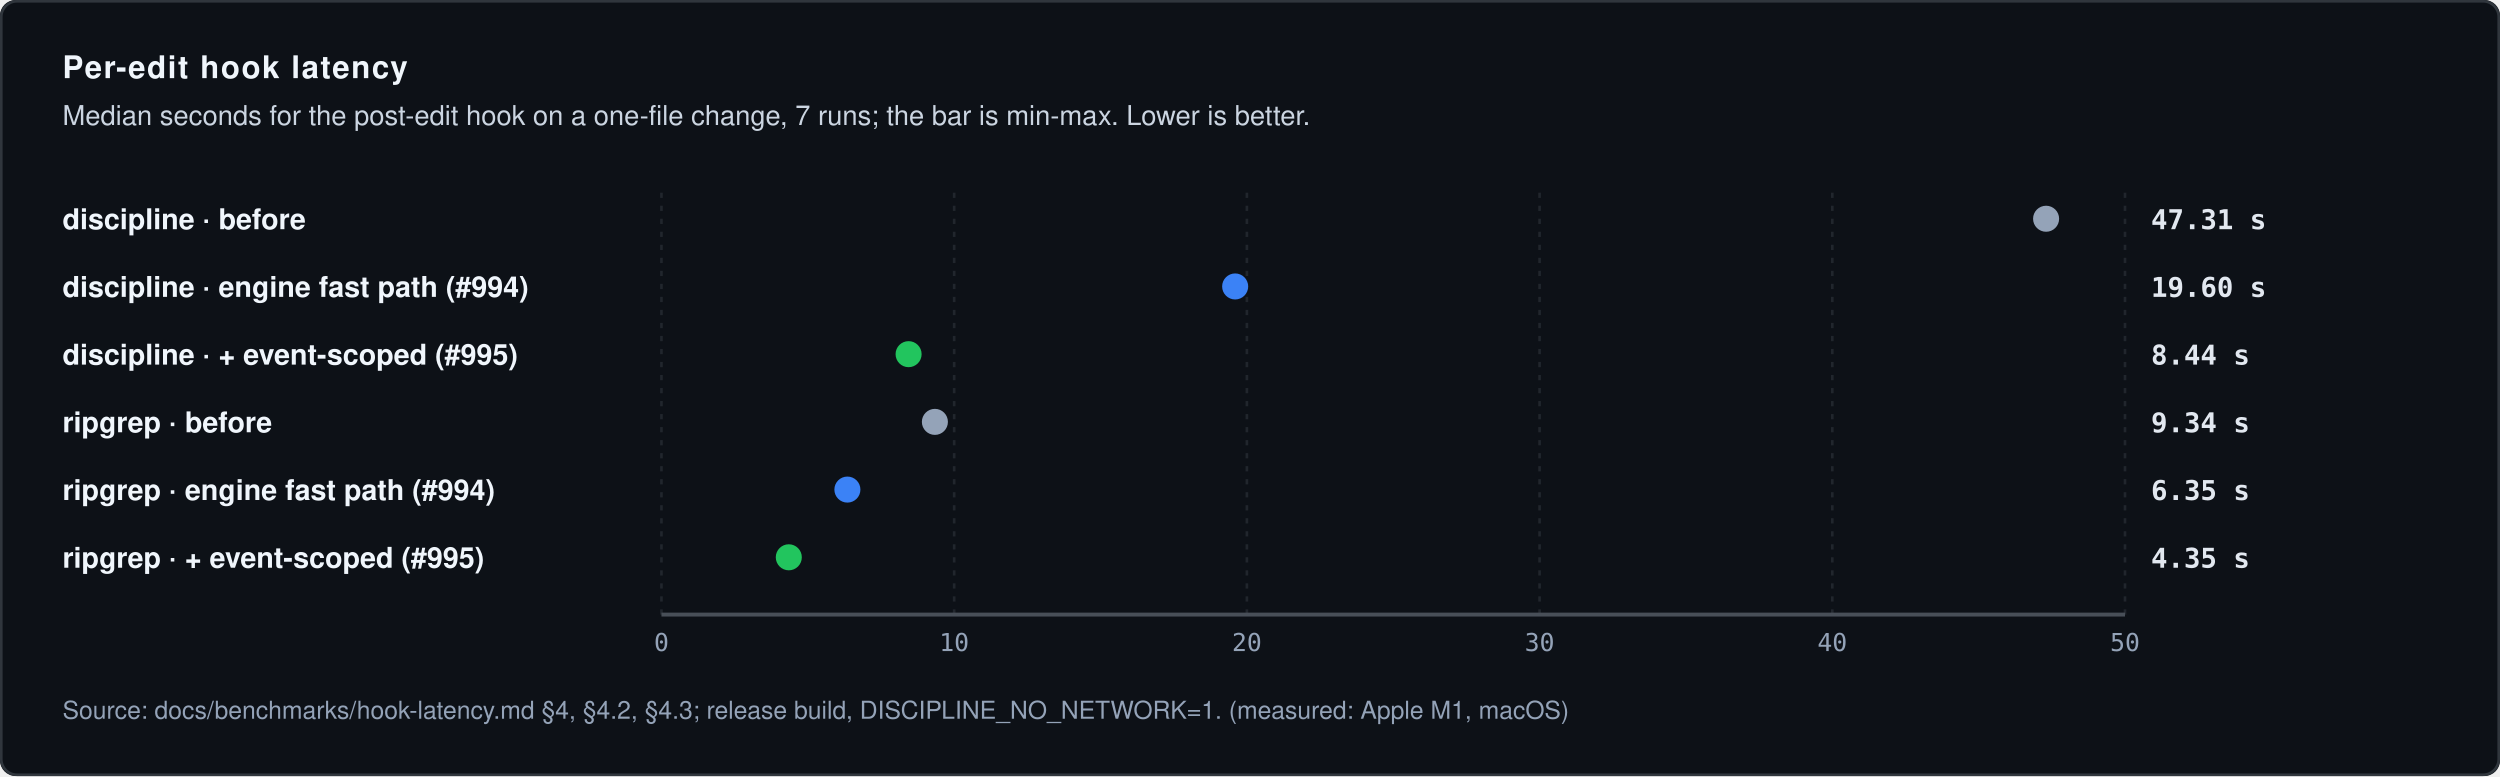
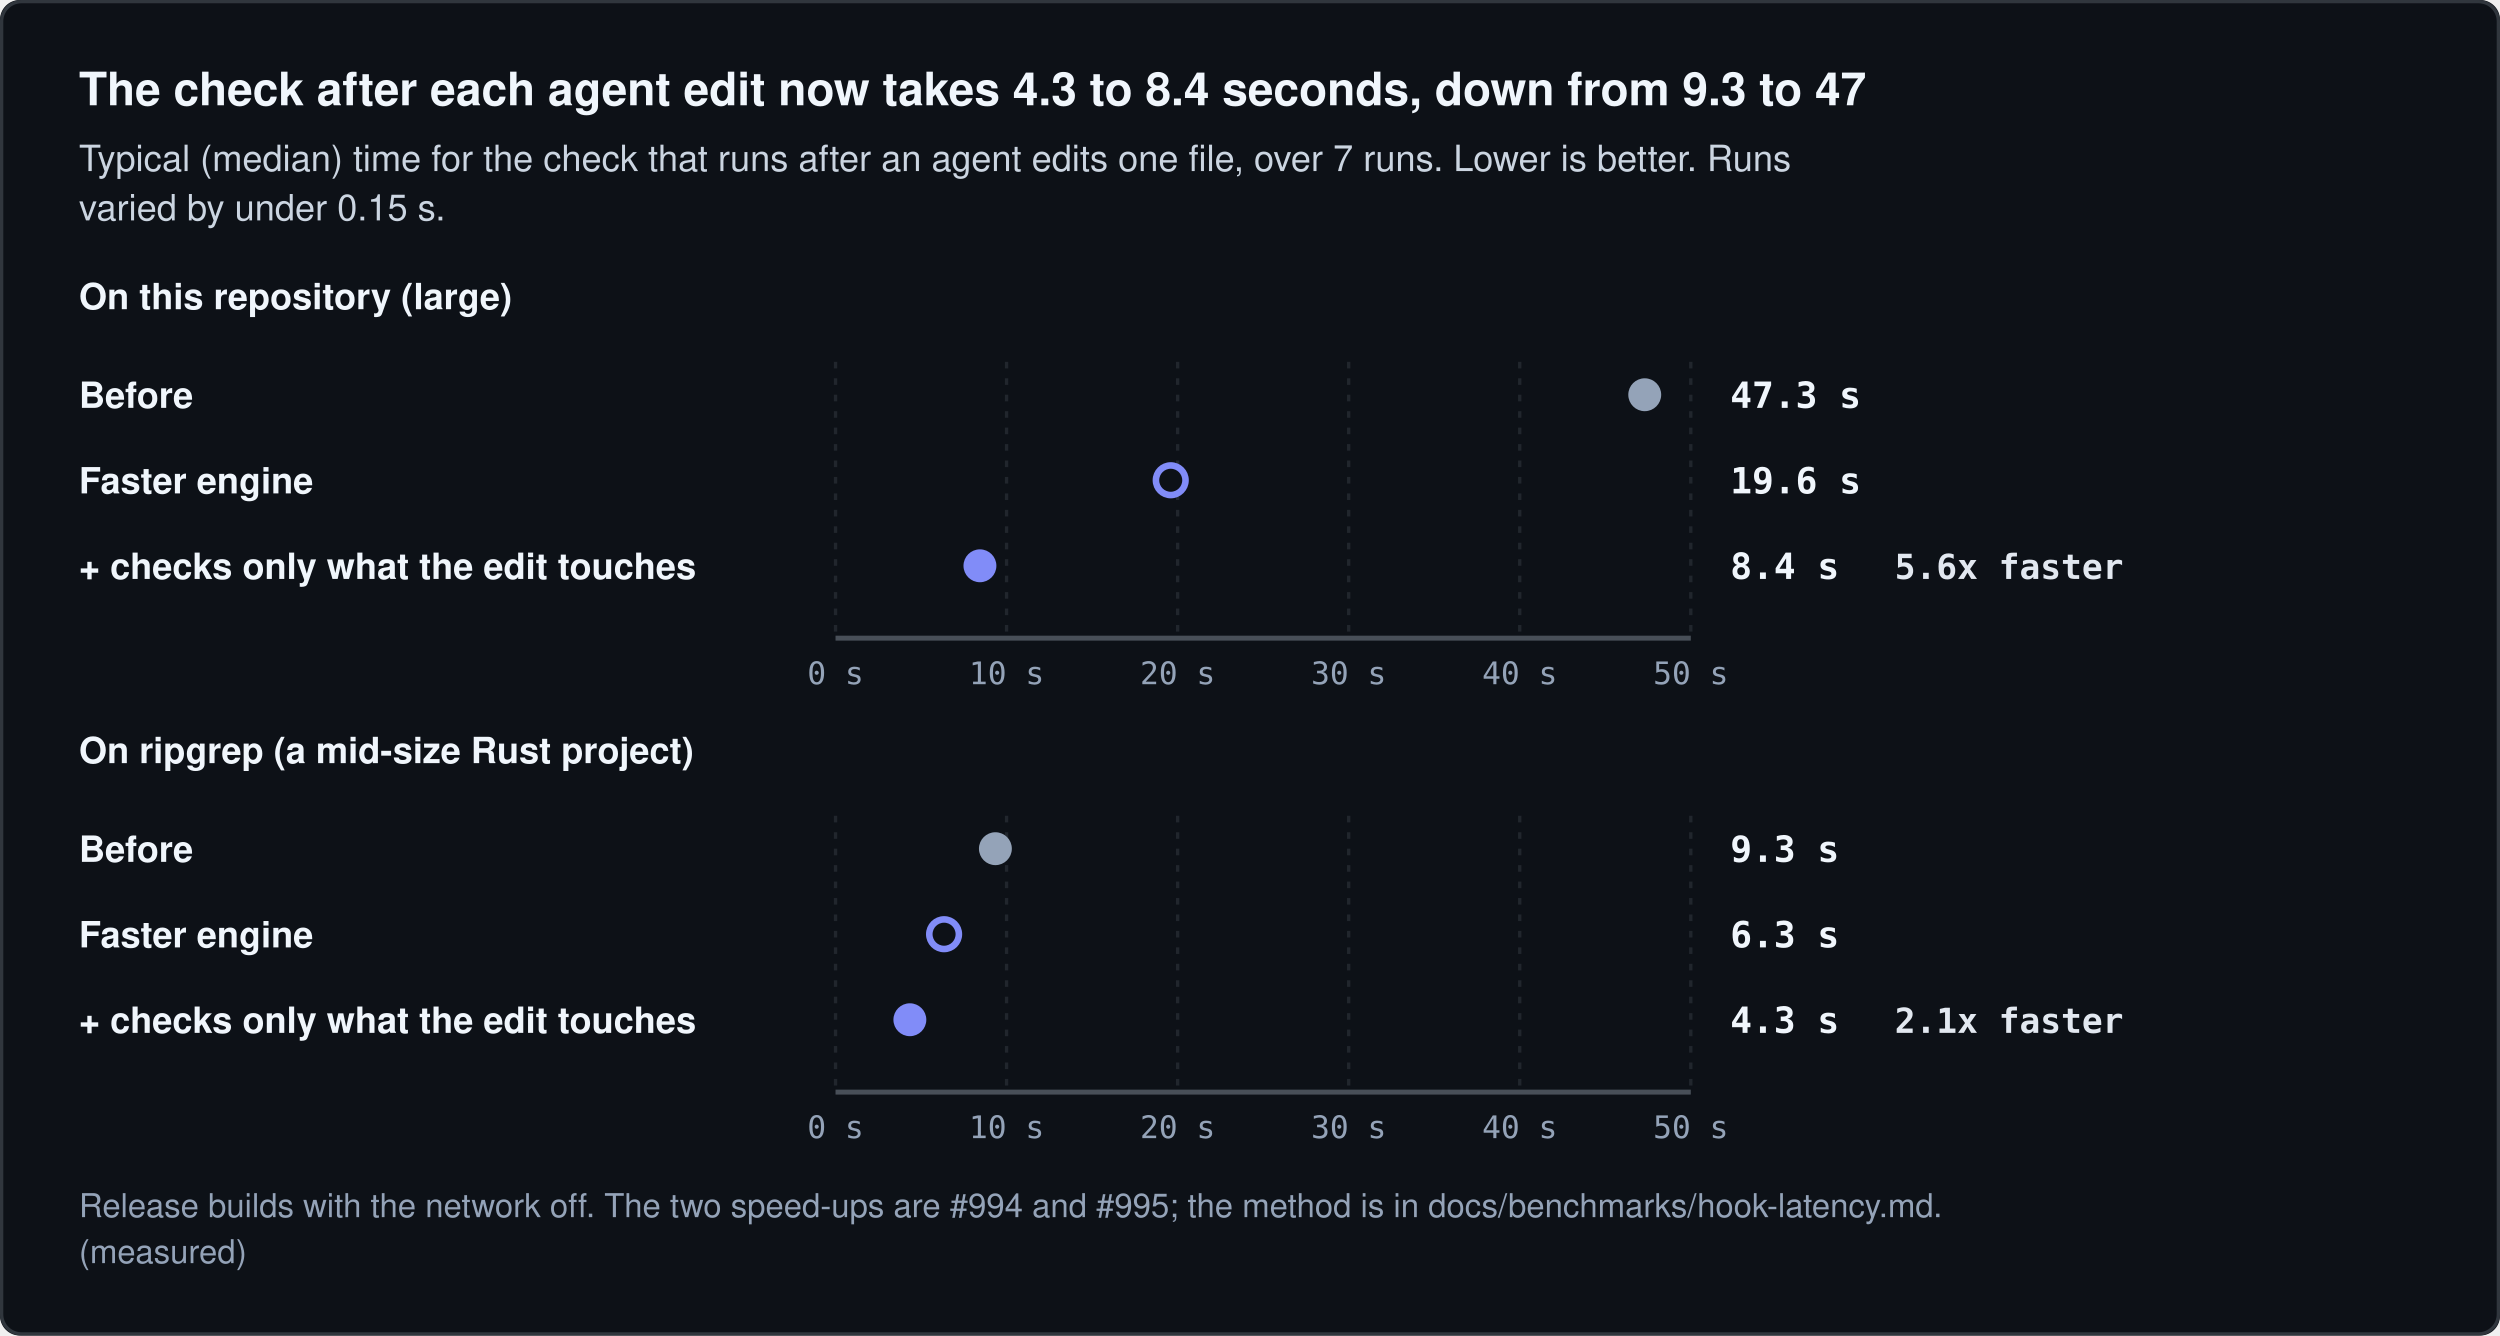
- <svg xmlns="http://www.w3.org/2000/svg" role="img" viewBox="0 0 960 298" width="100%">
+ <svg xmlns="http://www.w3.org/2000/svg" role="img" viewBox="0 0 760 406" width="100%">
  <defs>
    <style>
.bg{fill:#fff} .border{stroke:#e2e8f0;fill:none} .grid{stroke:#f1f5f9;stroke-dasharray:2,3}
.axis{stroke:#cbd5e1;stroke-width:1.5px} .floor{stroke:#b45309;stroke-width:1.5px;stroke-dasharray:5,3}
- .t-title{font-family:-apple-system, BlinkMacSystemFont, "Segoe UI", Helvetica, Arial, sans-serif;font-size:12px;font-weight:700;letter-spacing:.6px;fill:#0f172a;text-transform:uppercase}
- .t-sub{font-family:-apple-system, BlinkMacSystemFont, "Segoe UI", Helvetica, Arial, sans-serif;font-size:10.5px;font-weight:500;fill:#334155}
- .t-note{font-family:-apple-system, BlinkMacSystemFont, "Segoe UI", Helvetica, Arial, sans-serif;font-size:9.5px;fill:#64748b}
+ .t-title{font-family:-apple-system, BlinkMacSystemFont, "Segoe UI", Helvetica, Arial, sans-serif;font-size:14px;font-weight:700;fill:#0f172a}
+ .t-sub{font-family:-apple-system, BlinkMacSystemFont, "Segoe UI", Helvetica, Arial, sans-serif;font-size:11px;font-weight:500;fill:#334155}
+ .t-note{font-family:-apple-system, BlinkMacSystemFont, "Segoe UI", Helvetica, Arial, sans-serif;font-size:10px;fill:#64748b}
+ .t-head{font-family:-apple-system, BlinkMacSystemFont, "Segoe UI", Helvetica, Arial, sans-serif;font-size:11px;font-weight:700;fill:#0f172a}
.t-row{font-family:-apple-system, BlinkMacSystemFont, "Segoe UI", Helvetica, Arial, sans-serif;font-size:11px;font-weight:600;fill:#0f172a}
.t-axis{font-family:ui-monospace, SFMono-Regular, Menlo, monospace;font-size:9.5px;fill:#64748b}
.t-val{font-family:ui-monospace, SFMono-Regular, Menlo, monospace;font-size:10.5px;font-weight:600;fill:#334155}
- .t-floor{font-family:ui-monospace, SFMono-Regular, Menlo, monospace;font-size:9.5px;font-weight:700;fill:#b45309}
- .c-disc{fill:#16a34a;stroke:#16a34a} .c-twin{fill:#64748b;stroke:#64748b} .c-alt{fill:#2563eb;stroke:#2563eb}
+ .t-big{font-family:ui-monospace, SFMono-Regular, Menlo, monospace;font-size:11px;font-weight:700;fill:#0f172a}
+ .t-floor{font-family:-apple-system, BlinkMacSystemFont, "Segoe UI", Helvetica, Arial, sans-serif;font-size:10px;font-weight:700;fill:#b45309}
+ .c-disc{fill:#4f46e5;stroke:#4f46e5} .c-base{fill:#64748b;stroke:#64748b}
+ .c-hollow{fill:#fff;stroke:#4f46e5;stroke-width:2px}
.ci{stroke-width:2.5px;stroke-linecap:round}
.bg{fill:#0d1117} .border{stroke:#30363d} .grid{stroke:#21262d} .axis{stroke:#484f58}
- .t-title,.t-row{fill:#f0f6fc} .t-sub{fill:#cbd5e1} .t-note,.t-axis{fill:#94a3b8} .t-val{fill:#e2e8f0}
+ .t-title,.t-row,.t-head,.t-big{fill:#f0f6fc} .t-sub{fill:#cbd5e1} .t-note,.t-axis{fill:#94a3b8} .t-val{fill:#e2e8f0}
.floor{stroke:#f59e0b} .t-floor{fill:#fbbf24}
- .c-disc{fill:#22c55e;stroke:#22c55e} .c-twin{fill:#94a3b8;stroke:#94a3b8} .c-alt{fill:#3b82f6;stroke:#3b82f6}
+ .c-disc{fill:#818cf8;stroke:#818cf8} .c-base{fill:#94a3b8;stroke:#94a3b8}
+ .c-hollow{fill:#0d1117;stroke:#818cf8}
</style>
  </defs>
-   <rect class="bg" width="960" height="298" rx="6" />
-   <rect class="border" x=".5" y=".5" width="959" height="297" rx="6" />
-   <text class="t-title" x="24" y="30">Per-edit hook latency</text>
-   <text class="t-sub" x="24" y="48">Median seconds for the post-edit hook on a one-file change, 7 runs; the bar is min-max. Lower is better.</text>
-   <line class="grid" x1="254.0" y1="74" x2="254.0" y2="236" />
-   <text class="t-axis" x="254.0" y="250" text-anchor="middle">0</text>
-   <line class="grid" x1="366.4" y1="74" x2="366.4" y2="236" />
-   <text class="t-axis" x="366.4" y="250" text-anchor="middle">10</text>
-   <line class="grid" x1="478.8" y1="74" x2="478.8" y2="236" />
-   <text class="t-axis" x="478.8" y="250" text-anchor="middle">20</text>
-   <line class="grid" x1="591.2" y1="74" x2="591.2" y2="236" />
-   <text class="t-axis" x="591.2" y="250" text-anchor="middle">30</text>
-   <line class="grid" x1="703.6" y1="74" x2="703.6" y2="236" />
-   <text class="t-axis" x="703.6" y="250" text-anchor="middle">40</text>
-   <line class="grid" x1="816.0" y1="74" x2="816.0" y2="236" />
-   <text class="t-axis" x="816.0" y="250" text-anchor="middle">50</text>
-   <line class="axis" x1="254" y1="236" x2="816" y2="236" />
-   <text class="t-row" x="24" y="88">discipline · before</text>
-   <line class="ci c-twin" x1="785.1" y1="84" x2="786.2" y2="84" />
-   <circle class="c-twin" cx="785.7" cy="84" r="4.5" />
-   <text class="t-val" x="826" y="88">47.31 s</text>
-   <text class="t-row" x="24" y="114">discipline · engine fast path (#994)</text>
-   <line class="ci c-alt" x1="473.4" y1="110" x2="475.0" y2="110" />
-   <circle class="c-alt" cx="474.3" cy="110" r="4.5" />
-   <text class="t-val" x="826" y="114">19.60 s</text>
-   <text class="t-row" x="24" y="140">discipline · + event-scoped (#995)</text>
-   <line class="ci c-disc" x1="348.7" y1="136" x2="349.3" y2="136" />
-   <circle class="c-disc" cx="348.9" cy="136" r="4.5" />
-   <text class="t-val" x="826" y="140">8.44 s</text>
-   <text class="t-row" x="24" y="166">ripgrep · before</text>
-   <line class="ci c-twin" x1="358.9" y1="162" x2="359.1" y2="162" />
-   <circle class="c-twin" cx="359.0" cy="162" r="4.5" />
-   <text class="t-val" x="826" y="166">9.34 s</text>
-   <text class="t-row" x="24" y="192">ripgrep · engine fast path (#994)</text>
-   <line class="ci c-alt" x1="325.0" y1="188" x2="325.6" y2="188" />
-   <circle class="c-alt" cx="325.4" cy="188" r="4.5" />
-   <text class="t-val" x="826" y="192">6.35 s</text>
-   <text class="t-row" x="24" y="218">ripgrep · + event-scoped (#995)</text>
-   <line class="ci c-disc" x1="302.7" y1="214" x2="302.9" y2="214" />
-   <circle class="c-disc" cx="302.9" cy="214" r="4.5" />
-   <text class="t-val" x="826" y="218">4.35 s</text>
-   <text class="t-note" x="24" y="276">Source: docs/benchmarks/hook-latency.md §4, §4.2, §4.3; release build, DISCIPLINE_NO_NETWORK=1. (measured: Apple M1, macOS)</text>
+   <rect class="bg" width="760" height="406" rx="6" />
+   <rect class="border" x=".5" y=".5" width="759" height="405" rx="6" />
+   <text class="t-title" x="24" y="32">The check after each agent edit now takes 4.3 to 8.4 seconds, down from 9.3 to 47</text>
+   <text class="t-sub" x="24" y="52">Typical (median) time for the check that runs after an agent edits one file, over 7 runs. Lower is better. Runs</text>
+   <text class="t-sub" x="24" y="67">varied by under 0.15 s.</text>
+   <text class="t-head" x="24" y="94">On this repository (large)</text>
+   <line class="grid" x1="254.0" y1="110" x2="254.0" y2="194" />
+   <text class="t-axis" x="254.0" y="208" text-anchor="middle">0 s</text>
+   <line class="grid" x1="306.0" y1="110" x2="306.0" y2="194" />
+   <text class="t-axis" x="306.0" y="208" text-anchor="middle">10 s</text>
+   <line class="grid" x1="358.0" y1="110" x2="358.0" y2="194" />
+   <text class="t-axis" x="358.0" y="208" text-anchor="middle">20 s</text>
+   <line class="grid" x1="410.0" y1="110" x2="410.0" y2="194" />
+   <text class="t-axis" x="410.0" y="208" text-anchor="middle">30 s</text>
+   <line class="grid" x1="462.0" y1="110" x2="462.0" y2="194" />
+   <text class="t-axis" x="462.0" y="208" text-anchor="middle">40 s</text>
+   <line class="grid" x1="514.0" y1="110" x2="514.0" y2="194" />
+   <text class="t-axis" x="514.0" y="208" text-anchor="middle">50 s</text>
+   <line class="axis" x1="254" y1="194" x2="514" y2="194" />
+   <text class="t-row" x="24" y="124">Before</text>
+   <line class="ci c-base" x1="499.7" y1="120" x2="500.2" y2="120" />
+   <circle class="c-base" cx="500.0" cy="120" r="4.5" />
+   <text class="t-big" x="526" y="124">47.3 s</text>
+   <text class="t-val" x="576" y="124" />
+   <text class="t-row" x="24" y="150">Faster engine</text>
+   <line class="ci c-disc" x1="355.5" y1="146" x2="356.2" y2="146" />
+   <circle class="c-hollow" cx="355.9" cy="146" r="4.5" />
+   <text class="t-big" x="526" y="150">19.6 s</text>
+   <text class="t-val" x="576" y="150" />
+   <text class="t-row" x="24" y="176">+ checks only what the edit touches</text>
+   <line class="ci c-disc" x1="297.8" y1="172" x2="298.1" y2="172" />
+   <circle class="c-disc" cx="297.9" cy="172" r="4.5" />
+   <text class="t-big" x="526" y="176">8.4 s</text>
+   <text class="t-val" x="576" y="176">5.6x faster</text>
+   <text class="t-head" x="24" y="232">On ripgrep (a mid-size Rust project)</text>
+   <line class="grid" x1="254.0" y1="248" x2="254.0" y2="332" />
+   <text class="t-axis" x="254.0" y="346" text-anchor="middle">0 s</text>
+   <line class="grid" x1="306.0" y1="248" x2="306.0" y2="332" />
+   <text class="t-axis" x="306.0" y="346" text-anchor="middle">10 s</text>
+   <line class="grid" x1="358.0" y1="248" x2="358.0" y2="332" />
+   <text class="t-axis" x="358.0" y="346" text-anchor="middle">20 s</text>
+   <line class="grid" x1="410.0" y1="248" x2="410.0" y2="332" />
+   <text class="t-axis" x="410.0" y="346" text-anchor="middle">30 s</text>
+   <line class="grid" x1="462.0" y1="248" x2="462.0" y2="332" />
+   <text class="t-axis" x="462.0" y="346" text-anchor="middle">40 s</text>
+   <line class="grid" x1="514.0" y1="248" x2="514.0" y2="332" />
+   <text class="t-axis" x="514.0" y="346" text-anchor="middle">50 s</text>
+   <line class="axis" x1="254" y1="332" x2="514" y2="332" />
+   <text class="t-row" x="24" y="262">Before</text>
+   <line class="ci c-base" x1="302.5" y1="258" x2="302.6" y2="258" />
+   <circle class="c-base" cx="302.6" cy="258" r="4.5" />
+   <text class="t-big" x="526" y="262">9.3 s</text>
+   <text class="t-val" x="576" y="262" />
+   <text class="t-row" x="24" y="288">Faster engine</text>
+   <line class="ci c-disc" x1="286.9" y1="284" x2="287.1" y2="284" />
+   <circle class="c-hollow" cx="287.0" cy="284" r="4.5" />
+   <text class="t-big" x="526" y="288">6.3 s</text>
+   <text class="t-val" x="576" y="288" />
+   <text class="t-row" x="24" y="314">+ checks only what the edit touches</text>
+   <line class="ci c-disc" x1="276.5" y1="310" x2="276.6" y2="310" />
+   <circle class="c-disc" cx="276.6" cy="310" r="4.5" />
+   <text class="t-big" x="526" y="314">4.3 s</text>
+   <text class="t-val" x="576" y="314">2.1x faster</text>
+   <text class="t-note" x="24" y="370">Release builds with the network off. The two speed-ups are #994 and #995; the method is in docs/benchmarks/hook-latency.md.</text>
+   <text class="t-note" x="24" y="384">(measured)</text>
</svg>
